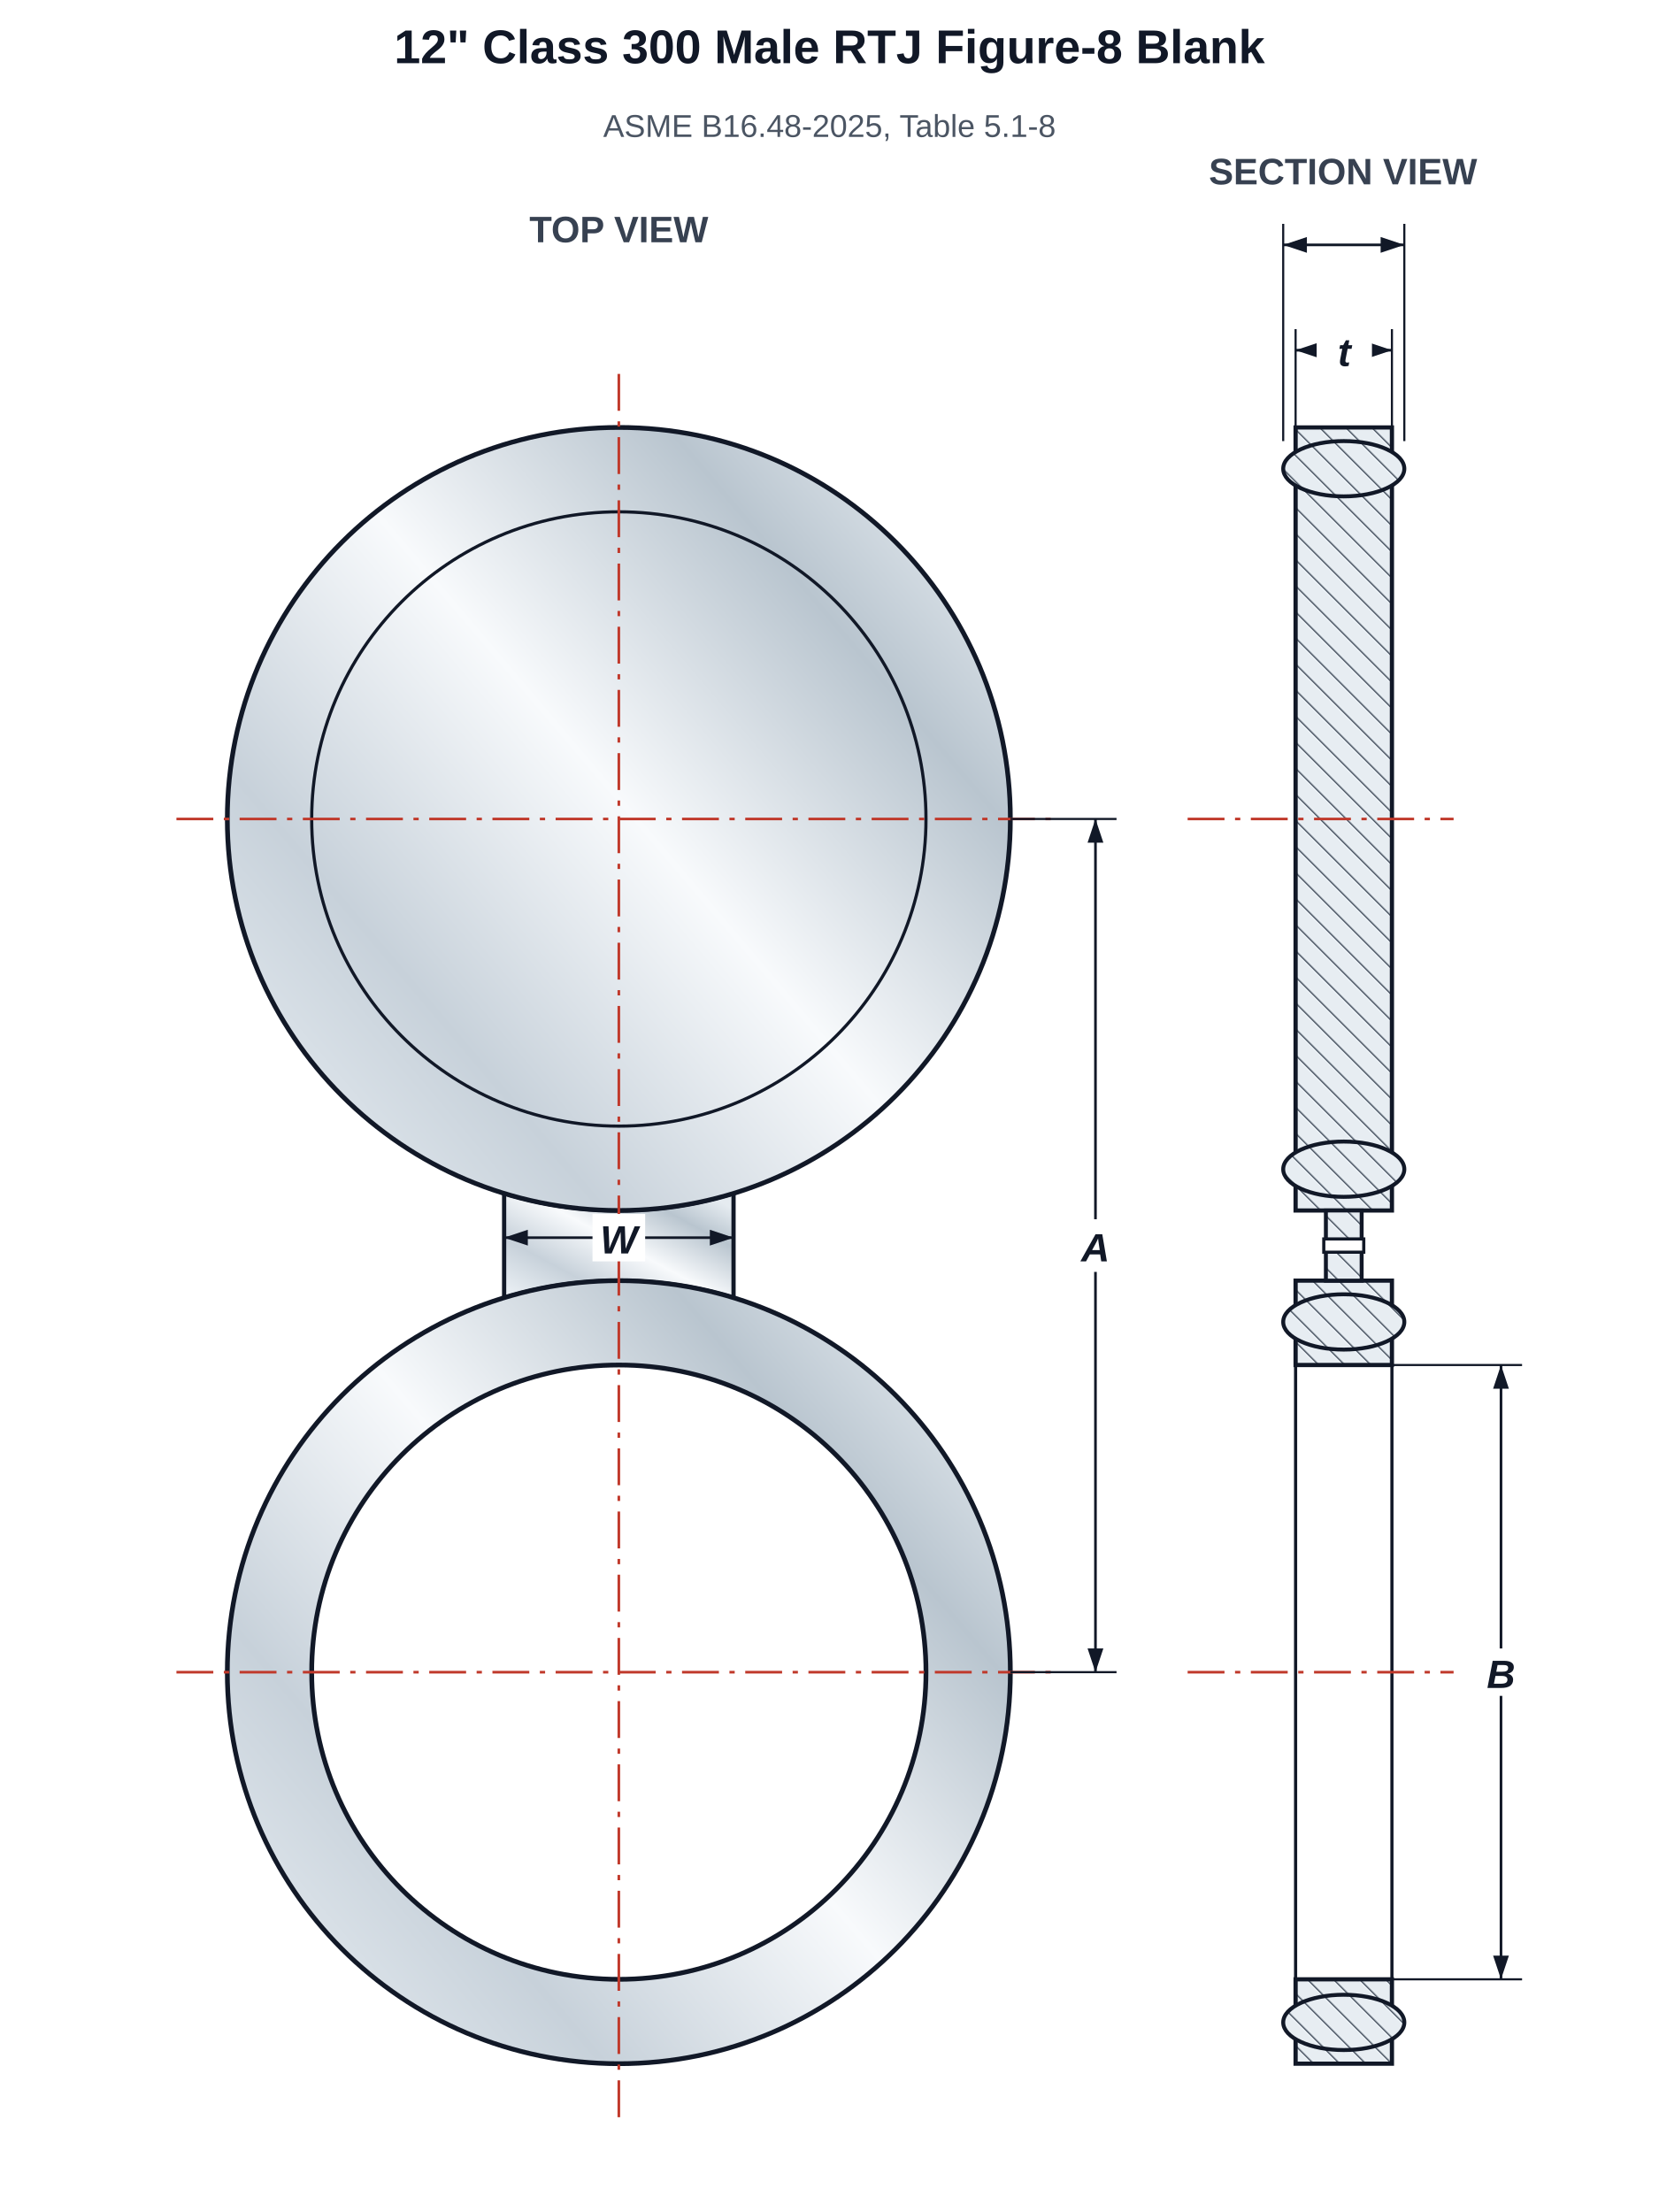
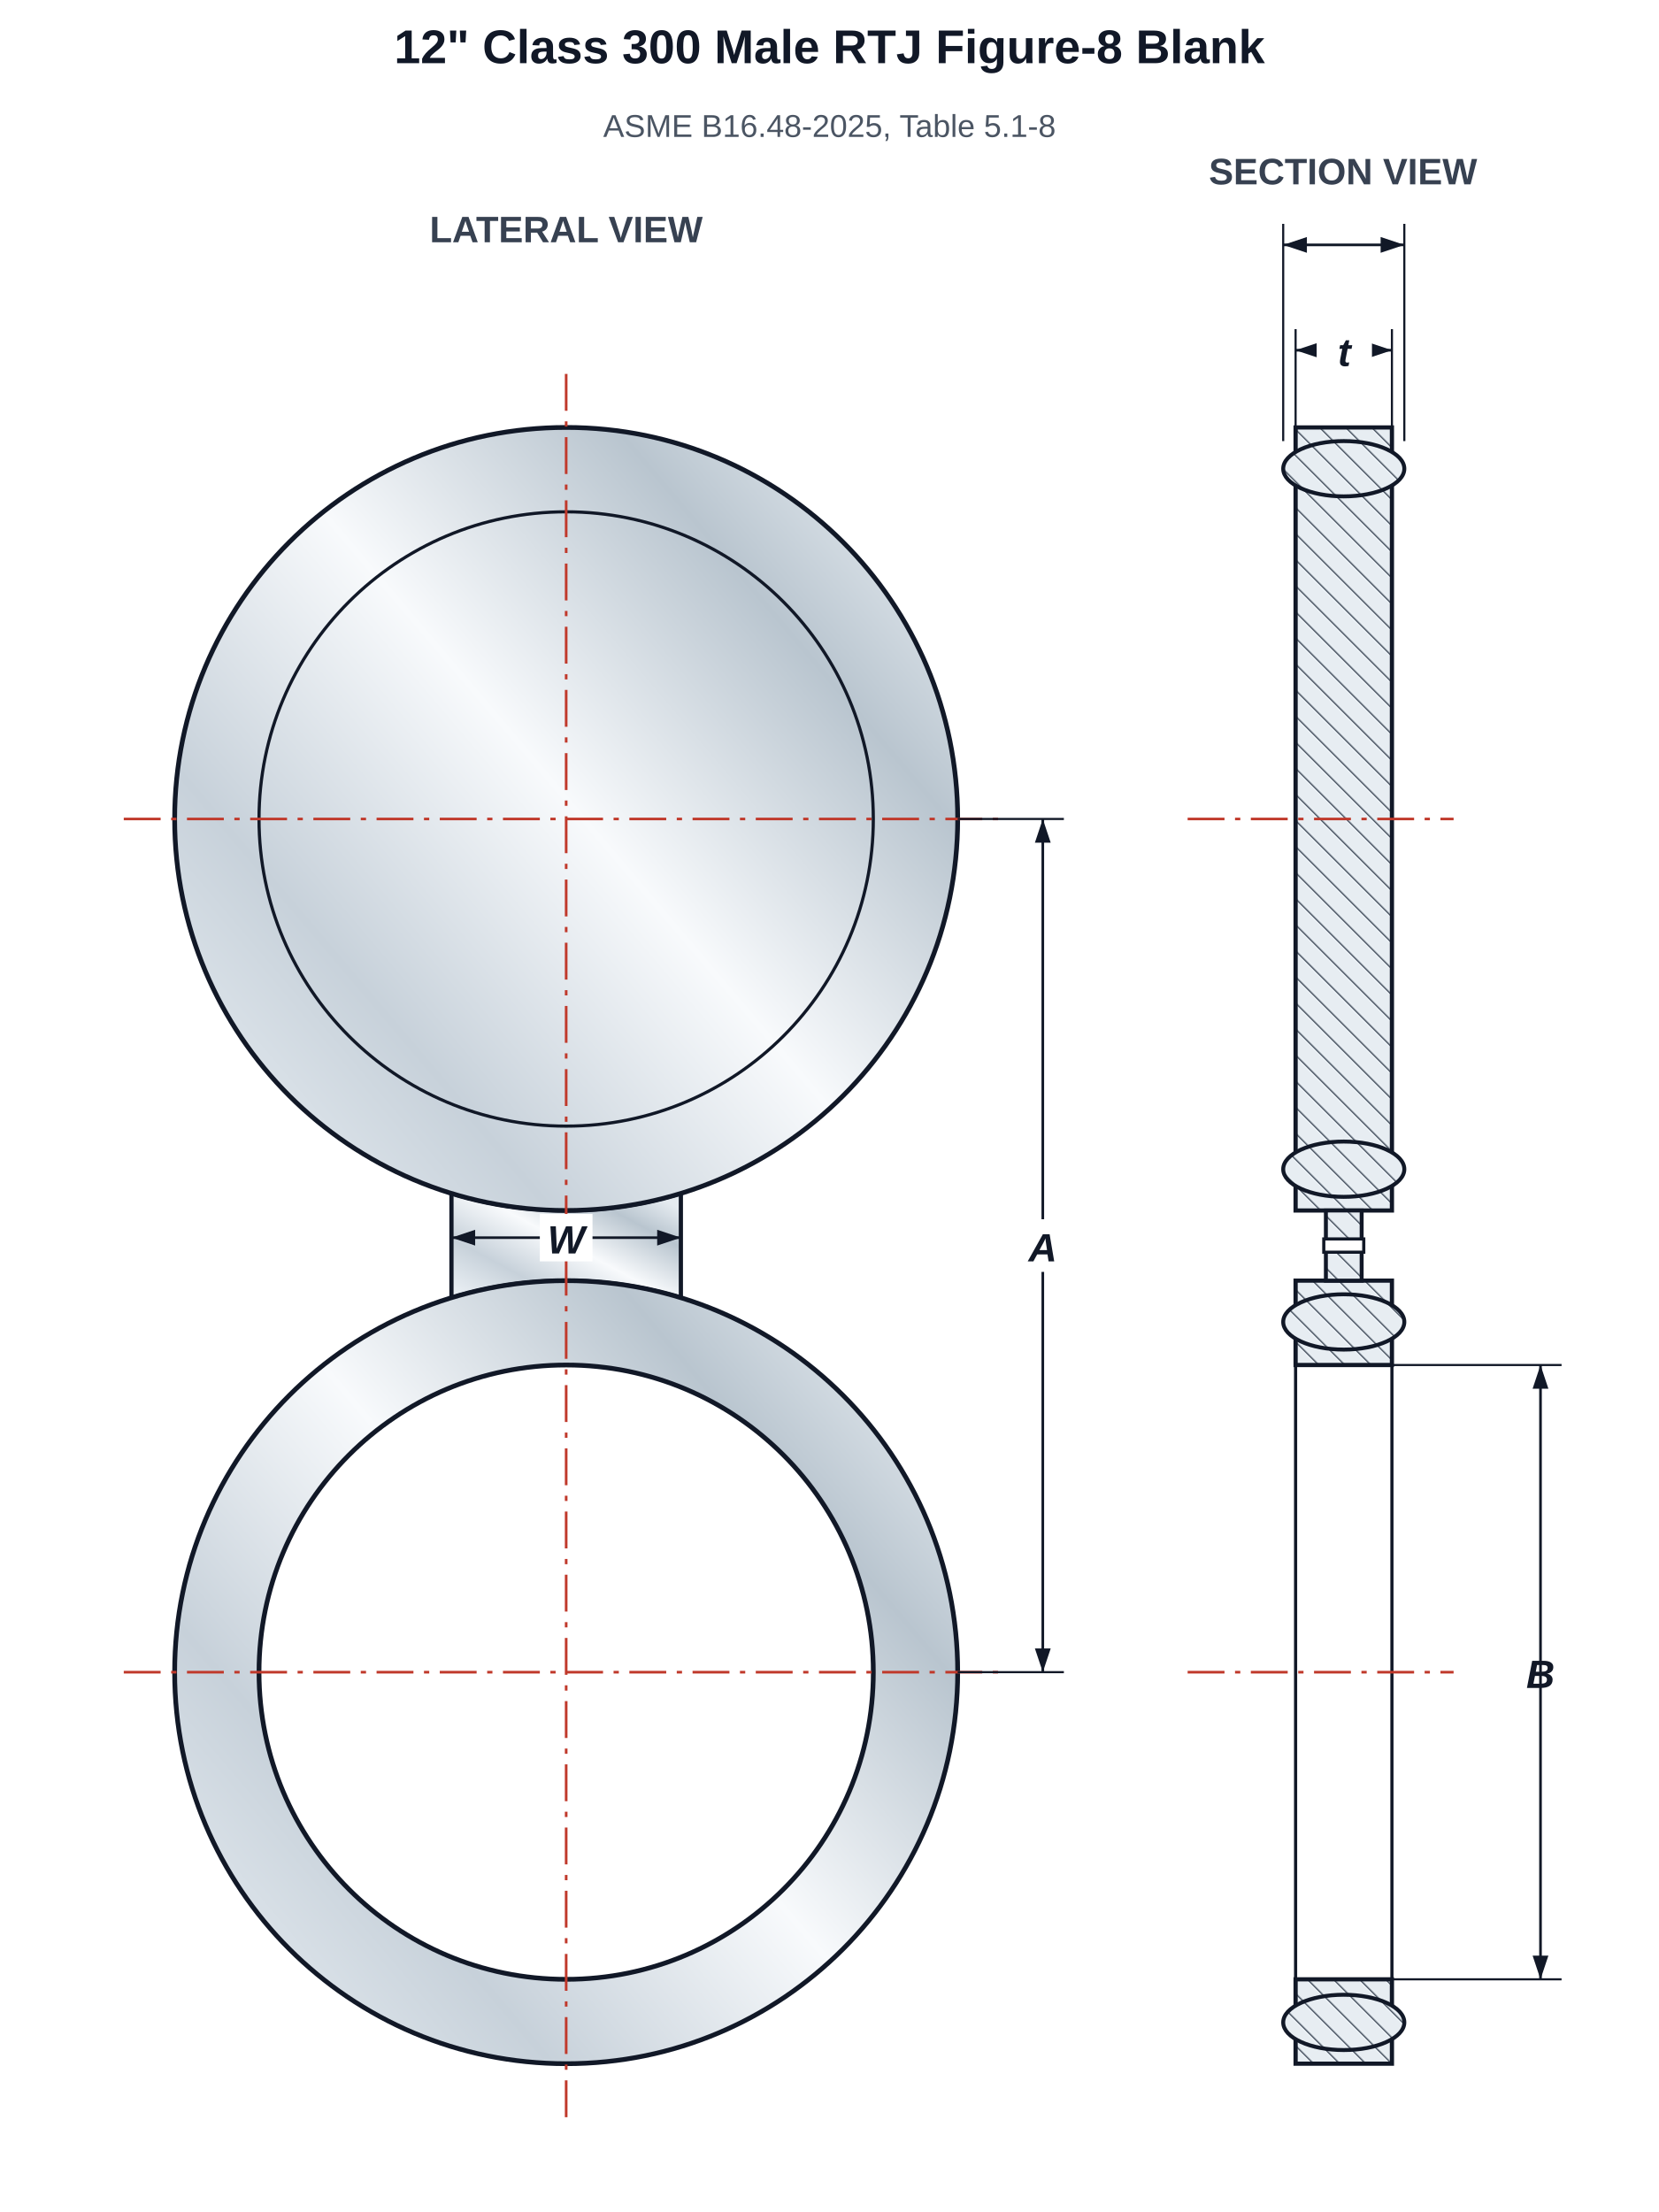
<svg xmlns="http://www.w3.org/2000/svg" width="630" height="840" viewBox="0 0 630 840" font-family="Arial, sans-serif">
  <g transform="translate(0 840) rotate(-90)">
    <rect width="840" height="630" fill="white" />
    <defs>
      <linearGradient id="steelFace" x1="0" y1="0" x2="0.85" y2="1">
        <stop offset="0" stop-color="#eef3f7" />
        <stop offset="0.28" stop-color="#c7d1da" />
        <stop offset="0.55" stop-color="#f8fafc" />
        <stop offset="0.82" stop-color="#b9c5cf" />
        <stop offset="1" stop-color="#e5ebf0" />
      </linearGradient>
      <pattern id="hatch" patternUnits="userSpaceOnUse" width="7" height="7" patternTransform="rotate(45)">
        <rect width="7" height="7" fill="#e7edf2" />
        <line x1="0" y1="0" x2="0" y2="7" stroke="#4b5563" stroke-width="1" />
      </pattern>
      <marker id="arrowStart" markerWidth="10" markerHeight="10" refX="0" refY="3" orient="auto" markerUnits="userSpaceOnUse">
        <path d="M9,0 L9,6 L0,3 z" fill="#111827" />
      </marker>
      <marker id="arrowEnd" markerWidth="10" markerHeight="10" refX="9" refY="3" orient="auto" markerUnits="userSpaceOnUse">
        <path d="M0,0 L0,6 L9,3 z" fill="#111827" />
      </marker>
    </defs>
-     <g id="top-view" transform="translate(0 40)">
+     <g id="top-view" transform="translate(0 20)">
      <path d="M347.15 151.44              L386.85 151.44              A148.68 148.68 0 0 0 386.85 238.56              L347.15 238.56              A148.68 148.68 0 0 0 347.15 151.44 Z" fill="url(#steelFace)" stroke="#111827" stroke-width="1.6" />
      <circle cx="205" cy="195" r="148.68" fill="url(#steelFace)" stroke="#111827" stroke-width="1.8" />
      <circle cx="205" cy="195" r="116.64" fill="white" stroke="#111827" stroke-width="1.8" />
      <circle cx="529" cy="195" r="148.68" fill="url(#steelFace)" stroke="#111827" stroke-width="1.8" />
      <circle cx="529" cy="195" r="116.64" fill="none" stroke="#111827" stroke-width="1.2" />
      <circle cx="367" cy="195" r="2.52" fill="white" stroke="#111827" stroke-width="1.3" />
      <g stroke="#c0392b" stroke-width="1" stroke-dasharray="14,4,2,4">
        <line x1="36" y1="195" x2="698" y2="195" />
        <line x1="205" y1="27" x2="205" y2="363" />
        <line x1="529" y1="27" x2="529" y2="363" />
      </g>
      <line x1="356" y1="151.44" x2="374" y2="151.44" stroke="#111827" stroke-width="0.8" />
      <line x1="356" y1="238.56" x2="374" y2="238.56" stroke="#111827" stroke-width="0.8" />
      <line x1="370" y1="151.44" x2="370" y2="238.56" stroke="#111827" stroke-width="1" marker-start="url(#arrowStart)" marker-end="url(#arrowEnd)" />
      <line x1="205" y1="343.68" x2="205" y2="384" stroke="#111827" stroke-width="0.8" />
      <line x1="529" y1="343.68" x2="529" y2="384" stroke="#111827" stroke-width="0.8" />
      <line x1="205" y1="376" x2="529" y2="376" stroke="#111827" stroke-width="1" marker-start="url(#arrowStart)" marker-end="url(#arrowEnd)" />
      <rect x="357" y="365" width="20" height="16" fill="white" />
    </g>
    <g id="section-view" transform="translate(0 40)">
      <rect x="56.32" y="452" width="32.04" height="36.58" fill="url(#hatch)" stroke="#111827" stroke-width="1.6" />
      <rect x="321.64" y="452" width="32.04" height="36.58" fill="url(#hatch)" stroke="#111827" stroke-width="1.6" />
      <rect x="380.32" y="452" width="297.36" height="36.58" fill="url(#hatch)" stroke="#111827" stroke-width="1.6" />
      <g fill="url(#hatch)" stroke="#111827" stroke-width="1.5">
        <ellipse cx="72" cy="470.29" rx="10.5" ry="23" />
        <ellipse cx="338" cy="470.29" rx="10.5" ry="23" />
        <ellipse cx="396" cy="470.29" rx="10.5" ry="23" />
        <ellipse cx="662" cy="470.29" rx="10.5" ry="23" />
      </g>
      <rect x="353.68" y="463.5" width="26.64" height="13.58" fill="url(#hatch)" stroke="#111827" stroke-width="1.5" />
      <rect x="364.48" y="462.7" width="5.04" height="15.18" fill="white" stroke="#111827" stroke-width="1.2" />
      <line x1="88.36" y1="452" x2="321.64" y2="452" stroke="#111827" stroke-width="1.2" />
      <line x1="88.36" y1="488.58" x2="321.64" y2="488.58" stroke="#111827" stroke-width="1.2" />
      <g stroke="#c0392b" stroke-width="1" stroke-dasharray="14,4,2,4">
        <line x1="205" y1="411" x2="205" y2="512" />
        <line x1="529" y1="411" x2="529" y2="512" />
      </g>
      <line x1="677.68" y1="452" x2="715" y2="452" stroke="#111827" stroke-width="0.8" />
      <line x1="677.68" y1="488.58" x2="715" y2="488.58" stroke="#111827" stroke-width="0.8" />
      <line x1="707" y1="452" x2="707" y2="488.58" stroke="#111827" stroke-width="1" marker-start="url(#arrowStart)" marker-end="url(#arrowEnd)" />
      <line x1="672.5" y1="447.29" x2="755" y2="447.29" stroke="#111827" stroke-width="0.8" />
      <line x1="672.5" y1="493.29" x2="755" y2="493.29" stroke="#111827" stroke-width="0.8" />
      <line x1="747" y1="447.29" x2="747" y2="493.29" stroke="#111827" stroke-width="1" marker-start="url(#arrowStart)" marker-end="url(#arrowEnd)" />
    </g>
  </g>
  <text x="315" y="24" text-anchor="middle" font-size="18" font-weight="bold" fill="#111827">12" Class 300 Male RTJ Figure-8 Blank</text>
  <text x="315" y="52" text-anchor="middle" font-size="12" fill="#4b5563">ASME B16.48-2025, Table 5.1-8</text>
-   <text x="235" y="92" text-anchor="middle" font-size="14" font-weight="bold" fill="#374151">TOP VIEW</text>
+   <text x="215" y="92" text-anchor="middle" font-size="14" font-weight="bold" fill="#374151">LATERAL VIEW</text>
  <text x="510" y="70" text-anchor="middle" font-size="14" font-weight="bold" fill="#374151">SECTION VIEW</text>
  <g font-size="15" font-style="italic" font-weight="bold" fill="#111827" text-anchor="middle">
-     <rect x="225" y="461" width="20" height="18" fill="white" />
-     <text x="235" y="476" font-style="italic" font-weight="bold">W</text>
-     <rect x="406" y="464" width="20" height="18" fill="white" />
-     <text x="416" y="479" font-style="italic" font-weight="bold">A</text>
+     <rect x="205" y="461" width="20" height="18" fill="white" />
+     <text x="215" y="476" font-style="italic" font-weight="bold">W</text>
+     <rect x="386" y="464" width="20" height="18" fill="white" />
+     <text x="396" y="479" font-style="italic" font-weight="bold">A</text>
    <rect x="500" y="124" width="21" height="18" fill="white" />
    <text x="510.5" y="139" font-style="italic" font-weight="bold">t</text>
  </g>
  <g stroke="#111827" fill="none">
-     <line x1="529" y1="518.36" x2="578" y2="518.36" stroke-width="0.8" />
-     <line x1="529" y1="751.64" x2="578" y2="751.64" stroke-width="0.8" />
-     <line x1="570" y1="518.36" x2="570" y2="751.64" stroke-width="1" marker-start="url(#arrowStart)" marker-end="url(#arrowEnd)" />
+     <line x1="529" y1="518.36" x2="593" y2="518.36" stroke-width="0.8" />
+     <line x1="529" y1="751.64" x2="593" y2="751.64" stroke-width="0.8" />
+     <line x1="585" y1="518.36" x2="585" y2="751.64" stroke-width="1" marker-start="url(#arrowStart)" marker-end="url(#arrowEnd)" />
  </g>
  <rect x="560" y="626" width="20" height="18" fill="white" />
-   <text x="570" y="641" text-anchor="middle" font-size="15" font-style="italic" font-weight="bold" fill="#111827">B</text>
+   <text x="585" y="641" text-anchor="middle" font-size="15" font-style="italic" font-weight="bold" fill="#111827">B</text>
</svg>
